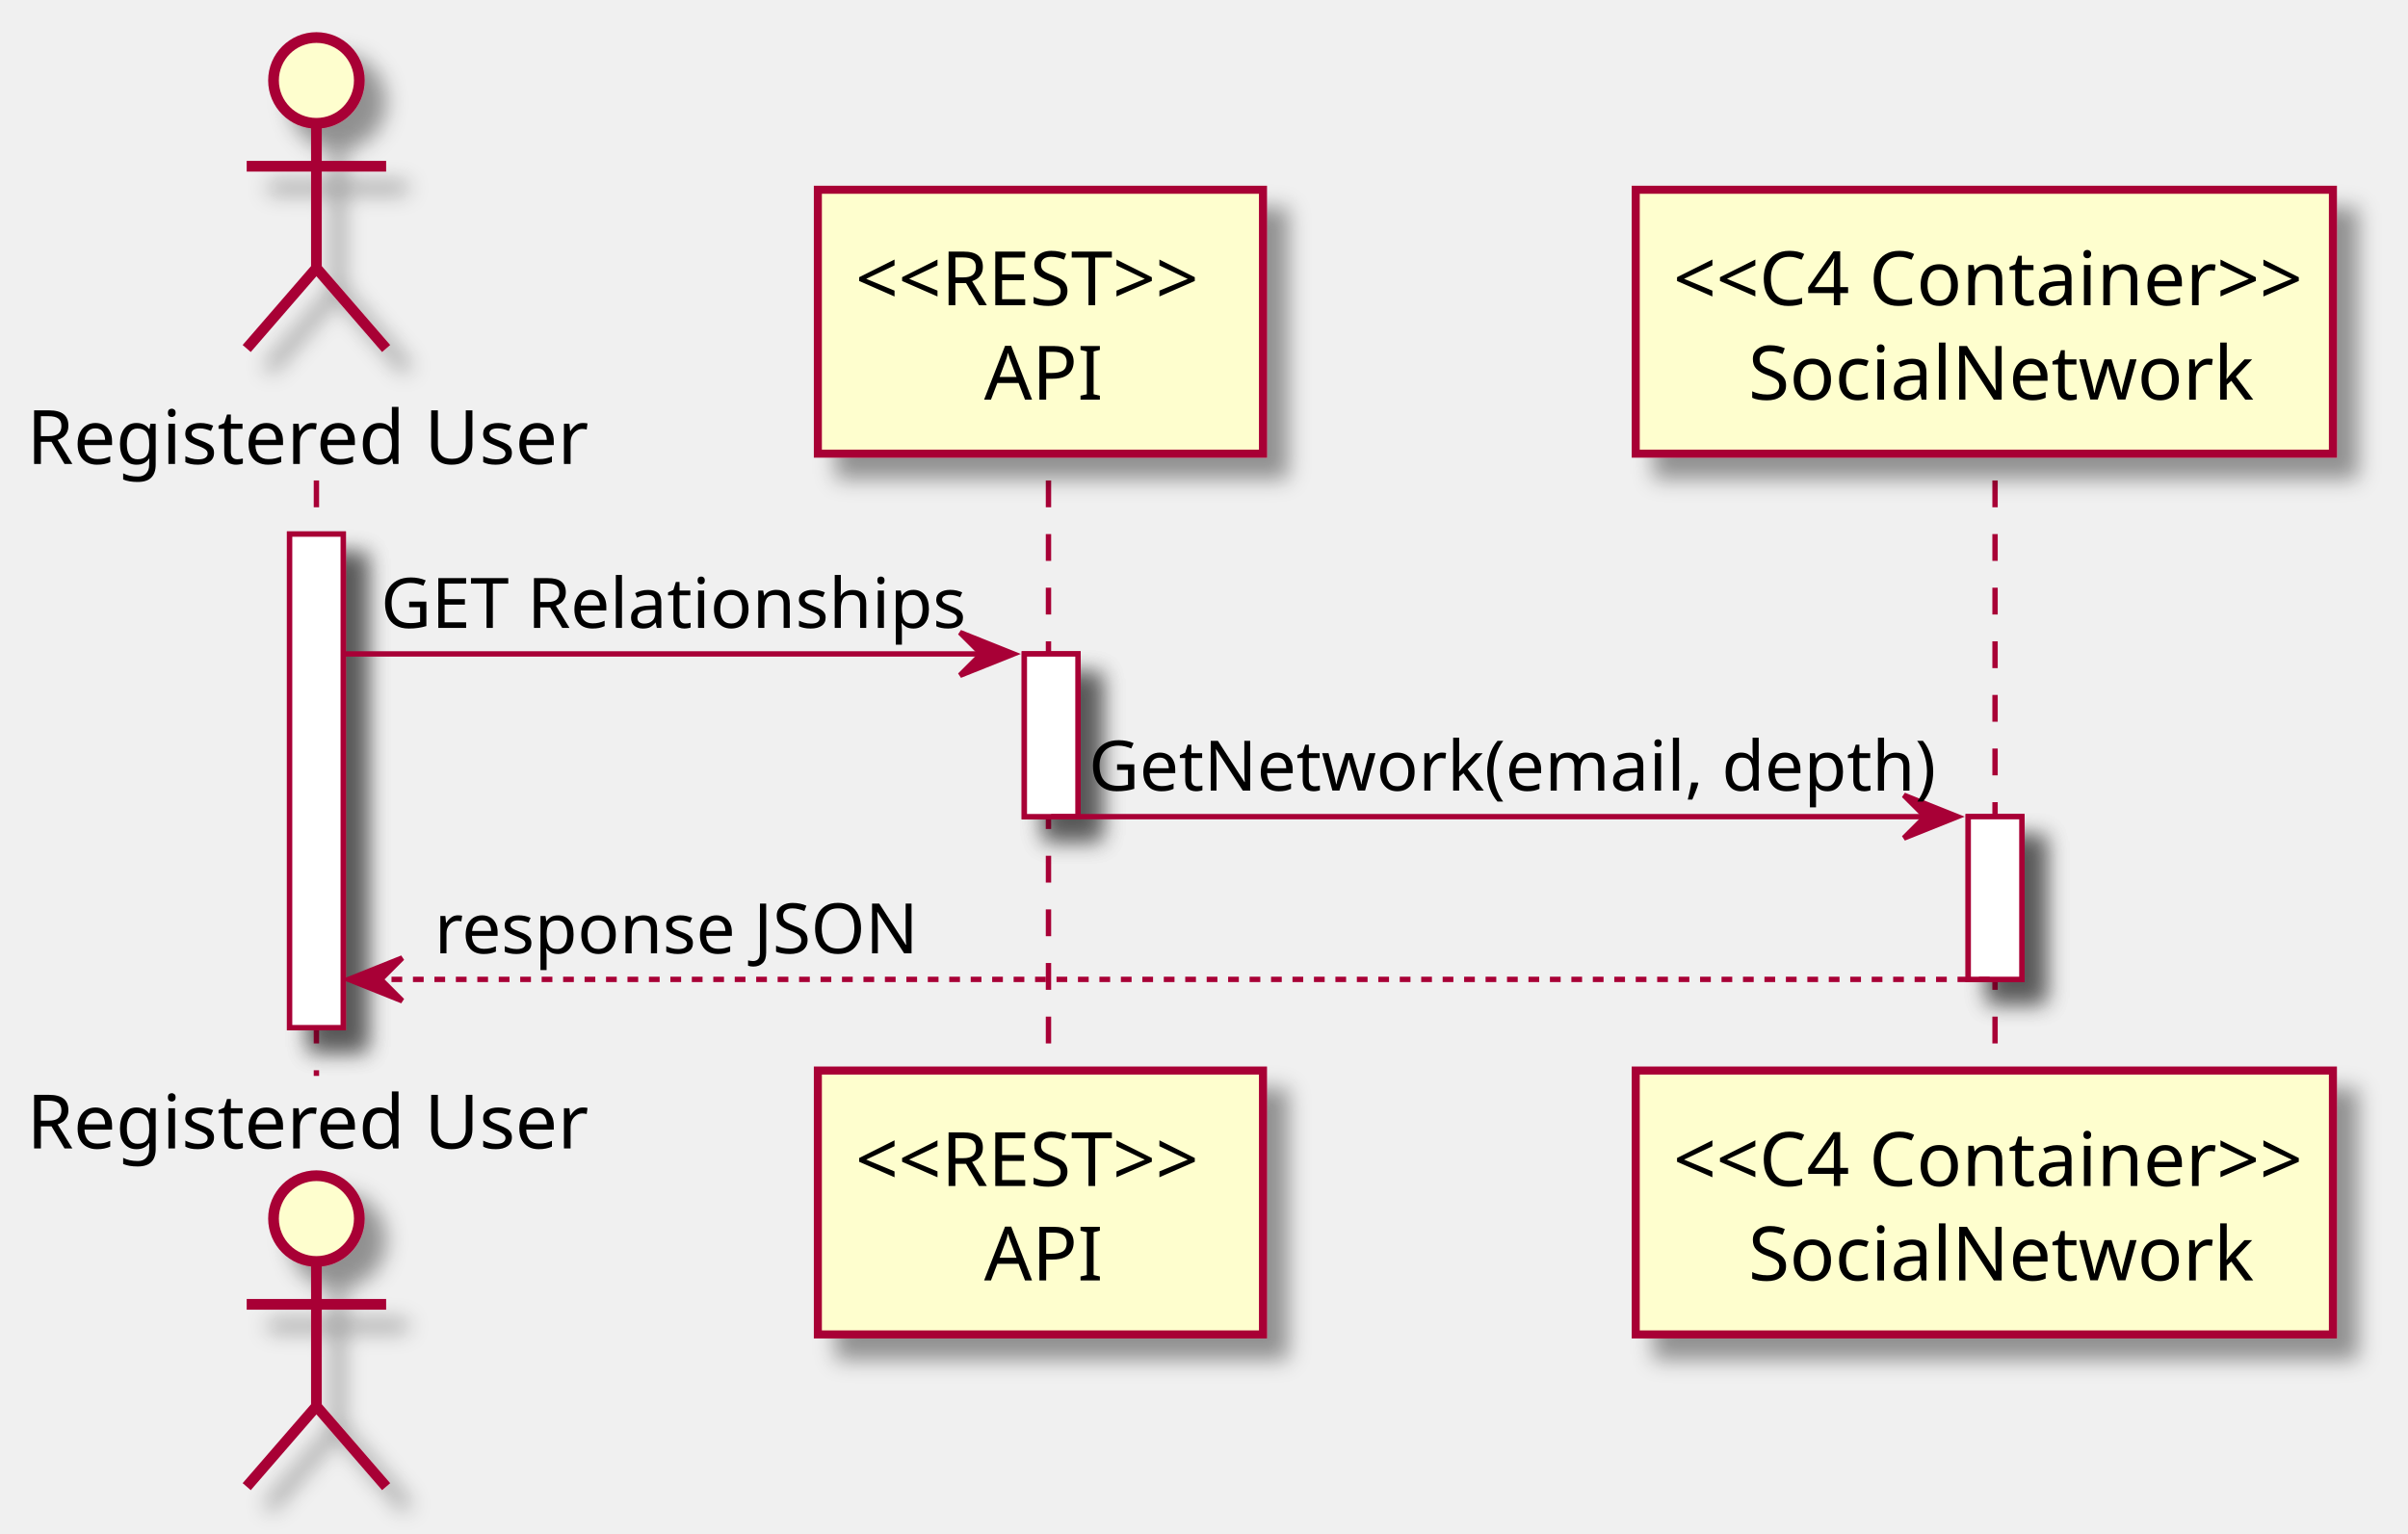
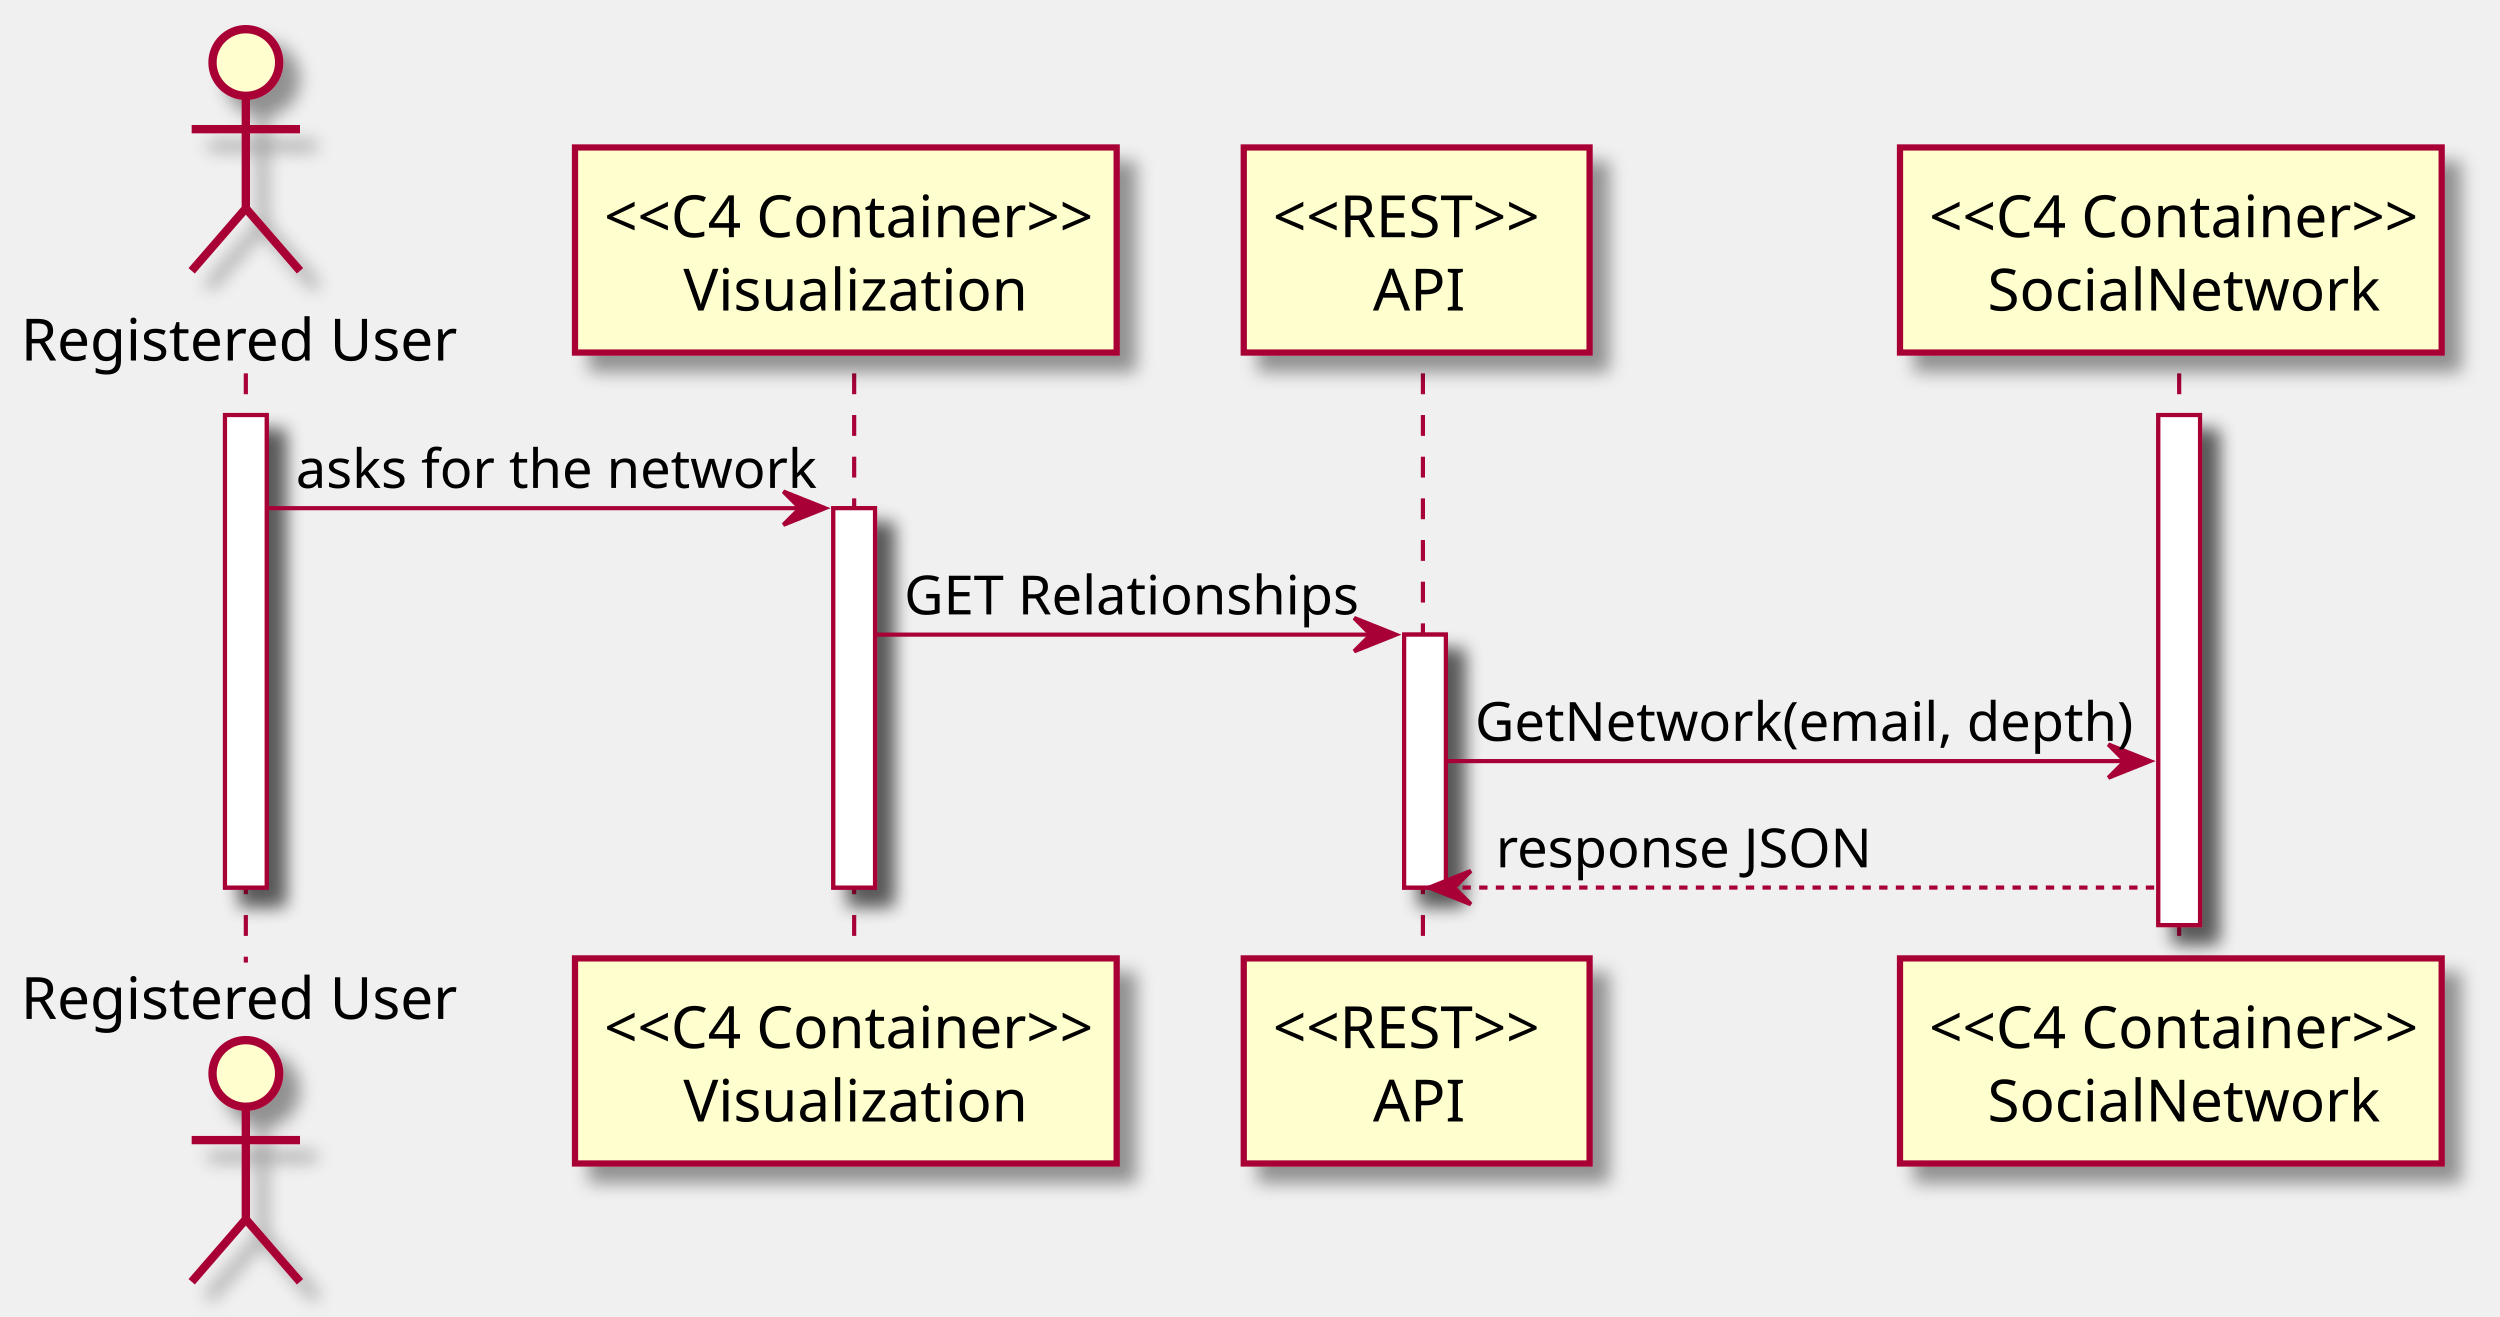
- <svg xmlns="http://www.w3.org/2000/svg" contentScriptType="application/ecmascript" contentStyleType="text/css" height="286px" preserveAspectRatio="none" style="width:449px;height:286px;background:#FFFFFF;" version="1.1" viewBox="0 0 449 286" width="449px" zoomAndPan="magnify">
+ <svg xmlns="http://www.w3.org/2000/svg" contentScriptType="application/ecmascript" contentStyleType="text/css" height="316px" preserveAspectRatio="none" style="width:600px;height:316px;background:#FFFFFF;" version="1.1" viewBox="0 0 600 316" width="600px" zoomAndPan="magnify">
  <defs>
-     <filter height="300%" id="fnu5esb2xmdxz" width="300%" x="-1" y="-1">
+     <filter height="300%" id="f10oxezal8vxjq" width="300%" x="-1" y="-1">
      <feGaussianBlur result="blurOut" stdDeviation="2.0" />
      <feColorMatrix in="blurOut" result="blurOut2" type="matrix" values="0 0 0 0 0 0 0 0 0 0 0 0 0 0 0 0 0 0 .4 0" />
      <feOffset dx="4.0" dy="4.0" in="blurOut2" result="blurOut3" />
      <feBlend in="SourceGraphic" in2="blurOut3" mode="normal" />
    </filter>
  </defs>
  <g>
-     <rect fill="#FFFFFF" filter="url(#fnu5esb2xmdxz)" height="92.055" style="stroke:#A80036;stroke-width:1.0;" width="10" x="54" y="99.609" />
-     <rect fill="#FFFFFF" filter="url(#fnu5esb2xmdxz)" height="30.352" style="stroke:#A80036;stroke-width:1.0;" width="10" x="191" y="121.961" />
-     <rect fill="#FFFFFF" filter="url(#fnu5esb2xmdxz)" height="30.352" style="stroke:#A80036;stroke-width:1.0;" width="10" x="367" y="152.312" />
-     <line style="stroke:#A80036;stroke-width:1.0;stroke-dasharray:5.0,5.0;" x1="59" x2="59" y1="89.609" y2="200.664" />
-     <line style="stroke:#A80036;stroke-width:1.0;stroke-dasharray:5.0,5.0;" x1="195.5" x2="195.5" y1="89.609" y2="200.664" />
-     <line style="stroke:#A80036;stroke-width:1.0;stroke-dasharray:5.0,5.0;" x1="372" x2="372" y1="89.609" y2="200.664" />
+     <rect fill="#FFFFFF" filter="url(#f10oxezal8vxjq)" height="113.406" style="stroke:#A80036;stroke-width:1.0;" width="10" x="54" y="99.609" />
+     <rect fill="#FFFFFF" filter="url(#f10oxezal8vxjq)" height="91.055" style="stroke:#A80036;stroke-width:1.0;" width="10" x="200" y="121.961" />
+     <rect fill="#FFFFFF" filter="url(#f10oxezal8vxjq)" height="60.703" style="stroke:#A80036;stroke-width:1.0;" width="10" x="337" y="152.312" />
+     <rect fill="#FFFFFF" filter="url(#f10oxezal8vxjq)" height="122.406" style="stroke:#A80036;stroke-width:1.0;" width="10" x="518" y="99.609" />
+     <line style="stroke:#A80036;stroke-width:1.0;stroke-dasharray:5.0,5.0;" x1="59" x2="59" y1="89.609" y2="231.016" />
+     <line style="stroke:#A80036;stroke-width:1.0;stroke-dasharray:5.0,5.0;" x1="205" x2="205" y1="89.609" y2="231.016" />
+     <line style="stroke:#A80036;stroke-width:1.0;stroke-dasharray:5.0,5.0;" x1="341.5" x2="341.5" y1="89.609" y2="231.016" />
+     <line style="stroke:#A80036;stroke-width:1.0;stroke-dasharray:5.0,5.0;" x1="523" x2="523" y1="89.609" y2="231.016" />
    <text fill="#000000" font-family="sans-serif" font-size="14" lengthAdjust="spacing" textLength="102" x="5" y="86.533">Registered User</text>
-     <ellipse cx="59" cy="15" fill="#FEFECE" filter="url(#fnu5esb2xmdxz)" rx="8" ry="8" style="stroke:#A80036;stroke-width:2.0;" />
-     <path d="M59,23 L59,50 M46,31 L72,31 M59,50 L46,65 M59,50 L72,65 " fill="none" filter="url(#fnu5esb2xmdxz)" style="stroke:#A80036;stroke-width:2.0;" />
-     <text fill="#000000" font-family="sans-serif" font-size="14" lengthAdjust="spacing" textLength="102" x="5" y="214.197">Registered User</text>
-     <ellipse cx="59" cy="227.273" fill="#FEFECE" filter="url(#fnu5esb2xmdxz)" rx="8" ry="8" style="stroke:#A80036;stroke-width:2.0;" />
-     <path d="M59,235.273 L59,262.273 M46,243.273 L72,243.273 M59,262.273 L46,277.273 M59,262.273 L72,277.273 " fill="none" filter="url(#fnu5esb2xmdxz)" style="stroke:#A80036;stroke-width:2.0;" />
-     <rect fill="#FEFECE" filter="url(#fnu5esb2xmdxz)" height="49.219" style="stroke:#A80036;stroke-width:1.5;" width="83" x="152.5" y="35.391" />
-     <text fill="#000000" font-family="sans-serif" font-size="14" lengthAdjust="spacing" textLength="69" x="159.5" y="56.924">&lt;&lt;REST&gt;&gt;</text>
-     <text fill="#000000" font-family="sans-serif" font-size="14" lengthAdjust="spacing" textLength="21" x="183.5" y="74.533">API</text>
-     <rect fill="#FEFECE" filter="url(#fnu5esb2xmdxz)" height="49.219" style="stroke:#A80036;stroke-width:1.5;" width="83" x="152.5" y="199.664" />
-     <text fill="#000000" font-family="sans-serif" font-size="14" lengthAdjust="spacing" textLength="69" x="159.5" y="221.197">&lt;&lt;REST&gt;&gt;</text>
-     <text fill="#000000" font-family="sans-serif" font-size="14" lengthAdjust="spacing" textLength="21" x="183.5" y="238.807">API</text>
-     <rect fill="#FEFECE" filter="url(#fnu5esb2xmdxz)" height="49.219" style="stroke:#A80036;stroke-width:1.5;" width="130" x="305" y="35.391" />
-     <text fill="#000000" font-family="sans-serif" font-size="14" lengthAdjust="spacing" textLength="116" x="312" y="56.924">&lt;&lt;C4 Container&gt;&gt;</text>
-     <text fill="#000000" font-family="sans-serif" font-size="14" lengthAdjust="spacing" textLength="88" x="326" y="74.533">SocialNetwork</text>
-     <rect fill="#FEFECE" filter="url(#fnu5esb2xmdxz)" height="49.219" style="stroke:#A80036;stroke-width:1.5;" width="130" x="305" y="199.664" />
-     <text fill="#000000" font-family="sans-serif" font-size="14" lengthAdjust="spacing" textLength="116" x="312" y="221.197">&lt;&lt;C4 Container&gt;&gt;</text>
-     <text fill="#000000" font-family="sans-serif" font-size="14" lengthAdjust="spacing" textLength="88" x="326" y="238.807">SocialNetwork</text>
-     <rect fill="#FFFFFF" filter="url(#fnu5esb2xmdxz)" height="92.055" style="stroke:#A80036;stroke-width:1.0;" width="10" x="54" y="99.609" />
-     <rect fill="#FFFFFF" filter="url(#fnu5esb2xmdxz)" height="30.352" style="stroke:#A80036;stroke-width:1.0;" width="10" x="191" y="121.961" />
-     <rect fill="#FFFFFF" filter="url(#fnu5esb2xmdxz)" height="30.352" style="stroke:#A80036;stroke-width:1.0;" width="10" x="367" y="152.312" />
-     <polygon fill="#A80036" points="179,117.961,189,121.961,179,125.961,183,121.961" style="stroke:#A80036;stroke-width:1.0;" />
-     <line style="stroke:#A80036;stroke-width:1.0;" x1="64" x2="185" y1="121.961" y2="121.961" />
-     <text fill="#000000" font-family="sans-serif" font-size="13" lengthAdjust="spacing" textLength="108" x="71" y="117.105">GET Relationships</text>
-     <polygon fill="#A80036" points="355,148.312,365,152.312,355,156.312,359,152.312" style="stroke:#A80036;stroke-width:1.0;" />
-     <line style="stroke:#A80036;stroke-width:1.0;" x1="196" x2="361" y1="152.312" y2="152.312" />
-     <text fill="#000000" font-family="sans-serif" font-size="13" lengthAdjust="spacing" textLength="147" x="203" y="147.456">GetNetwork(email, depth)</text>
-     <polygon fill="#A80036" points="75,178.664,65,182.664,75,186.664,71,182.664" style="stroke:#A80036;stroke-width:1.0;" />
-     <line style="stroke:#A80036;stroke-width:1.0;stroke-dasharray:2.0,2.0;" x1="69" x2="371" y1="182.664" y2="182.664" />
-     <text fill="#000000" font-family="sans-serif" font-size="13" lengthAdjust="spacing" textLength="91" x="81" y="177.808">response JSON</text>
+     <ellipse cx="59" cy="15" fill="#FEFECE" filter="url(#f10oxezal8vxjq)" rx="8" ry="8" style="stroke:#A80036;stroke-width:2.0;" />
+     <path d="M59,23 L59,50 M46,31 L72,31 M59,50 L46,65 M59,50 L72,65 " fill="none" filter="url(#f10oxezal8vxjq)" style="stroke:#A80036;stroke-width:2.0;" />
+     <text fill="#000000" font-family="sans-serif" font-size="14" lengthAdjust="spacing" textLength="102" x="5" y="244.549">Registered User</text>
+     <ellipse cx="59" cy="257.625" fill="#FEFECE" filter="url(#f10oxezal8vxjq)" rx="8" ry="8" style="stroke:#A80036;stroke-width:2.0;" />
+     <path d="M59,265.625 L59,292.625 M46,273.625 L72,273.625 M59,292.625 L46,307.625 M59,292.625 L72,307.625 " fill="none" filter="url(#f10oxezal8vxjq)" style="stroke:#A80036;stroke-width:2.0;" />
+     <rect fill="#FEFECE" filter="url(#f10oxezal8vxjq)" height="49.219" style="stroke:#A80036;stroke-width:1.5;" width="130" x="138" y="35.391" />
+     <text fill="#000000" font-family="sans-serif" font-size="14" lengthAdjust="spacing" textLength="116" x="145" y="56.924">&lt;&lt;C4 Container&gt;&gt;</text>
+     <text fill="#000000" font-family="sans-serif" font-size="14" lengthAdjust="spacing" textLength="78" x="164" y="74.533">Visualization</text>
+     <rect fill="#FEFECE" filter="url(#f10oxezal8vxjq)" height="49.219" style="stroke:#A80036;stroke-width:1.5;" width="130" x="138" y="230.016" />
+     <text fill="#000000" font-family="sans-serif" font-size="14" lengthAdjust="spacing" textLength="116" x="145" y="251.549">&lt;&lt;C4 Container&gt;&gt;</text>
+     <text fill="#000000" font-family="sans-serif" font-size="14" lengthAdjust="spacing" textLength="78" x="164" y="269.158">Visualization</text>
+     <rect fill="#FEFECE" filter="url(#f10oxezal8vxjq)" height="49.219" style="stroke:#A80036;stroke-width:1.5;" width="83" x="298.5" y="35.391" />
+     <text fill="#000000" font-family="sans-serif" font-size="14" lengthAdjust="spacing" textLength="69" x="305.5" y="56.924">&lt;&lt;REST&gt;&gt;</text>
+     <text fill="#000000" font-family="sans-serif" font-size="14" lengthAdjust="spacing" textLength="21" x="329.5" y="74.533">API</text>
+     <rect fill="#FEFECE" filter="url(#f10oxezal8vxjq)" height="49.219" style="stroke:#A80036;stroke-width:1.5;" width="83" x="298.5" y="230.016" />
+     <text fill="#000000" font-family="sans-serif" font-size="14" lengthAdjust="spacing" textLength="69" x="305.5" y="251.549">&lt;&lt;REST&gt;&gt;</text>
+     <text fill="#000000" font-family="sans-serif" font-size="14" lengthAdjust="spacing" textLength="21" x="329.5" y="269.158">API</text>
+     <rect fill="#FEFECE" filter="url(#f10oxezal8vxjq)" height="49.219" style="stroke:#A80036;stroke-width:1.5;" width="130" x="456" y="35.391" />
+     <text fill="#000000" font-family="sans-serif" font-size="14" lengthAdjust="spacing" textLength="116" x="463" y="56.924">&lt;&lt;C4 Container&gt;&gt;</text>
+     <text fill="#000000" font-family="sans-serif" font-size="14" lengthAdjust="spacing" textLength="88" x="477" y="74.533">SocialNetwork</text>
+     <rect fill="#FEFECE" filter="url(#f10oxezal8vxjq)" height="49.219" style="stroke:#A80036;stroke-width:1.5;" width="130" x="456" y="230.016" />
+     <text fill="#000000" font-family="sans-serif" font-size="14" lengthAdjust="spacing" textLength="116" x="463" y="251.549">&lt;&lt;C4 Container&gt;&gt;</text>
+     <text fill="#000000" font-family="sans-serif" font-size="14" lengthAdjust="spacing" textLength="88" x="477" y="269.158">SocialNetwork</text>
+     <rect fill="#FFFFFF" filter="url(#f10oxezal8vxjq)" height="113.406" style="stroke:#A80036;stroke-width:1.0;" width="10" x="54" y="99.609" />
+     <rect fill="#FFFFFF" filter="url(#f10oxezal8vxjq)" height="91.055" style="stroke:#A80036;stroke-width:1.0;" width="10" x="200" y="121.961" />
+     <rect fill="#FFFFFF" filter="url(#f10oxezal8vxjq)" height="60.703" style="stroke:#A80036;stroke-width:1.0;" width="10" x="337" y="152.312" />
+     <rect fill="#FFFFFF" filter="url(#f10oxezal8vxjq)" height="122.406" style="stroke:#A80036;stroke-width:1.0;" width="10" x="518" y="99.609" />
+     <polygon fill="#A80036" points="188,117.961,198,121.961,188,125.961,192,121.961" style="stroke:#A80036;stroke-width:1.0;" />
+     <line style="stroke:#A80036;stroke-width:1.0;" x1="64" x2="194" y1="121.961" y2="121.961" />
+     <text fill="#000000" font-family="sans-serif" font-size="13" lengthAdjust="spacing" textLength="117" x="71" y="117.105">asks for the network</text>
+     <polygon fill="#A80036" points="325,148.312,335,152.312,325,156.312,329,152.312" style="stroke:#A80036;stroke-width:1.0;" />
+     <line style="stroke:#A80036;stroke-width:1.0;" x1="210" x2="331" y1="152.312" y2="152.312" />
+     <text fill="#000000" font-family="sans-serif" font-size="13" lengthAdjust="spacing" textLength="108" x="217" y="147.456">GET Relationships</text>
+     <polygon fill="#A80036" points="506,178.664,516,182.664,506,186.664,510,182.664" style="stroke:#A80036;stroke-width:1.0;" />
+     <line style="stroke:#A80036;stroke-width:1.0;" x1="347" x2="512" y1="182.664" y2="182.664" />
+     <text fill="#000000" font-family="sans-serif" font-size="13" lengthAdjust="spacing" textLength="147" x="354" y="177.808">GetNetwork(email, depth)</text>
+     <polygon fill="#A80036" points="353,209.016,343,213.016,353,217.016,349,213.016" style="stroke:#A80036;stroke-width:1.0;" />
+     <line style="stroke:#A80036;stroke-width:1.0;stroke-dasharray:2.0,2.0;" x1="347" x2="517" y1="213.016" y2="213.016" />
+     <text fill="#000000" font-family="sans-serif" font-size="13" lengthAdjust="spacing" textLength="91" x="359" y="208.159">response JSON</text>
  </g>
</svg>
